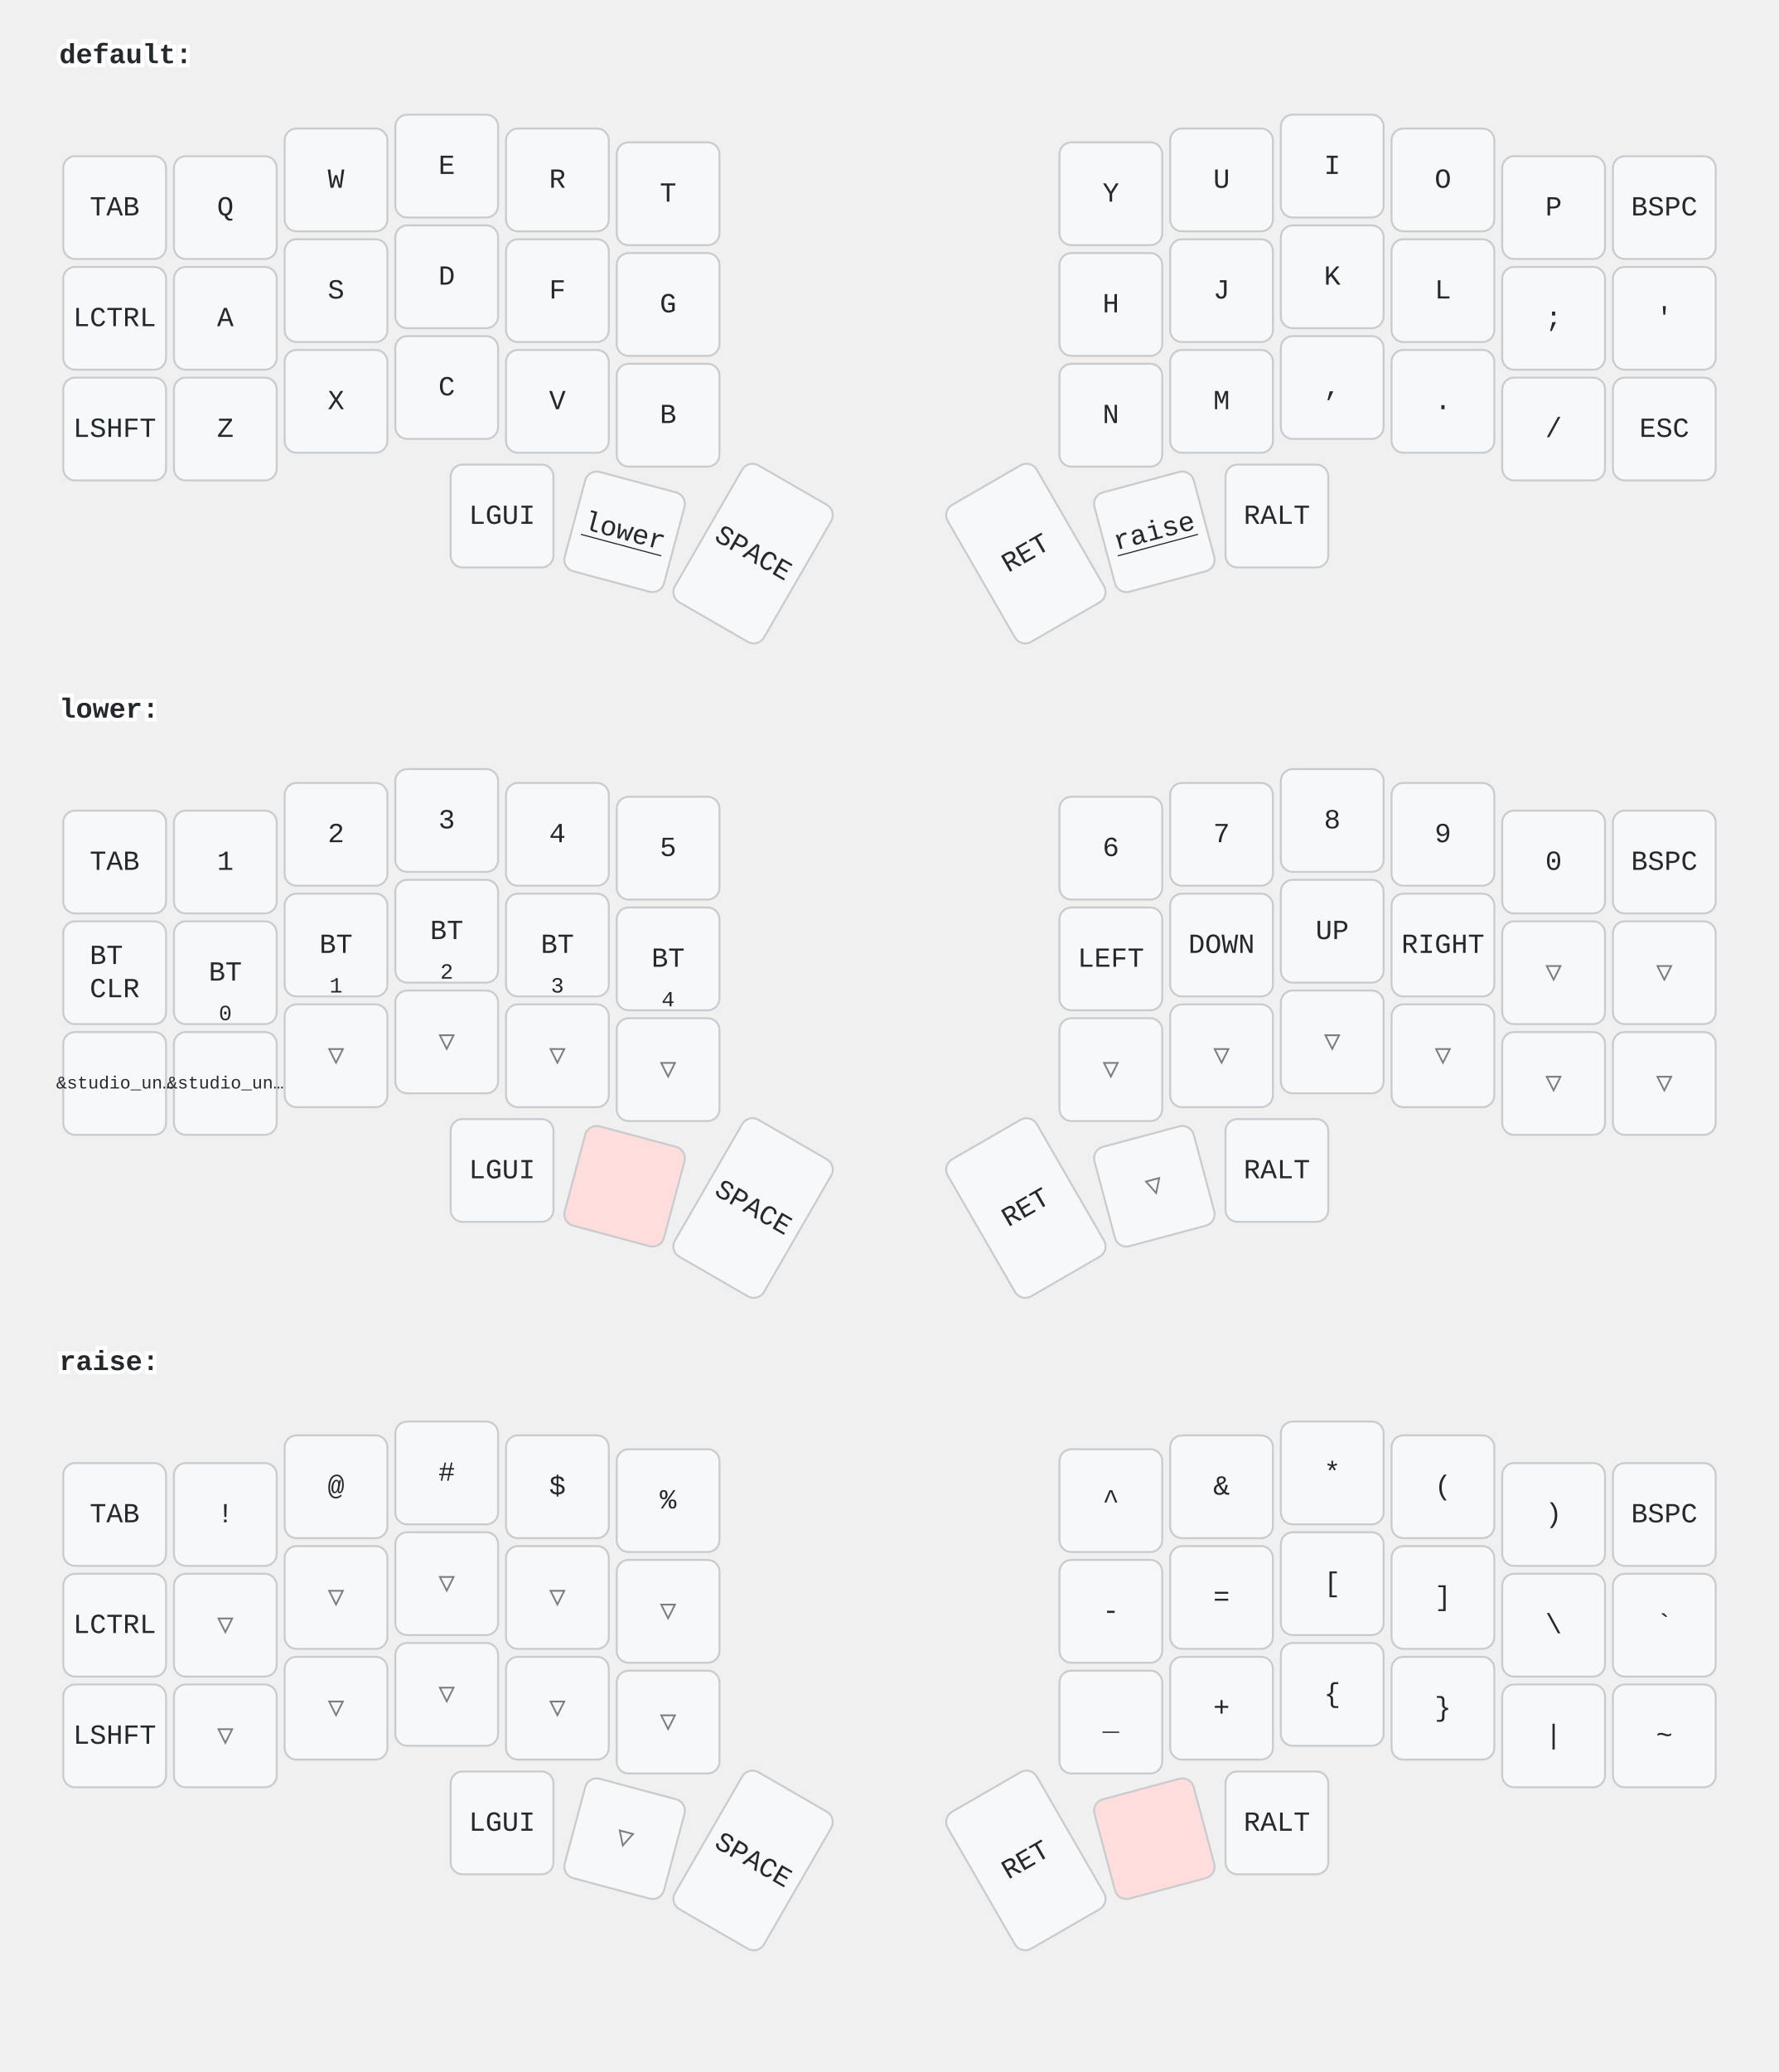
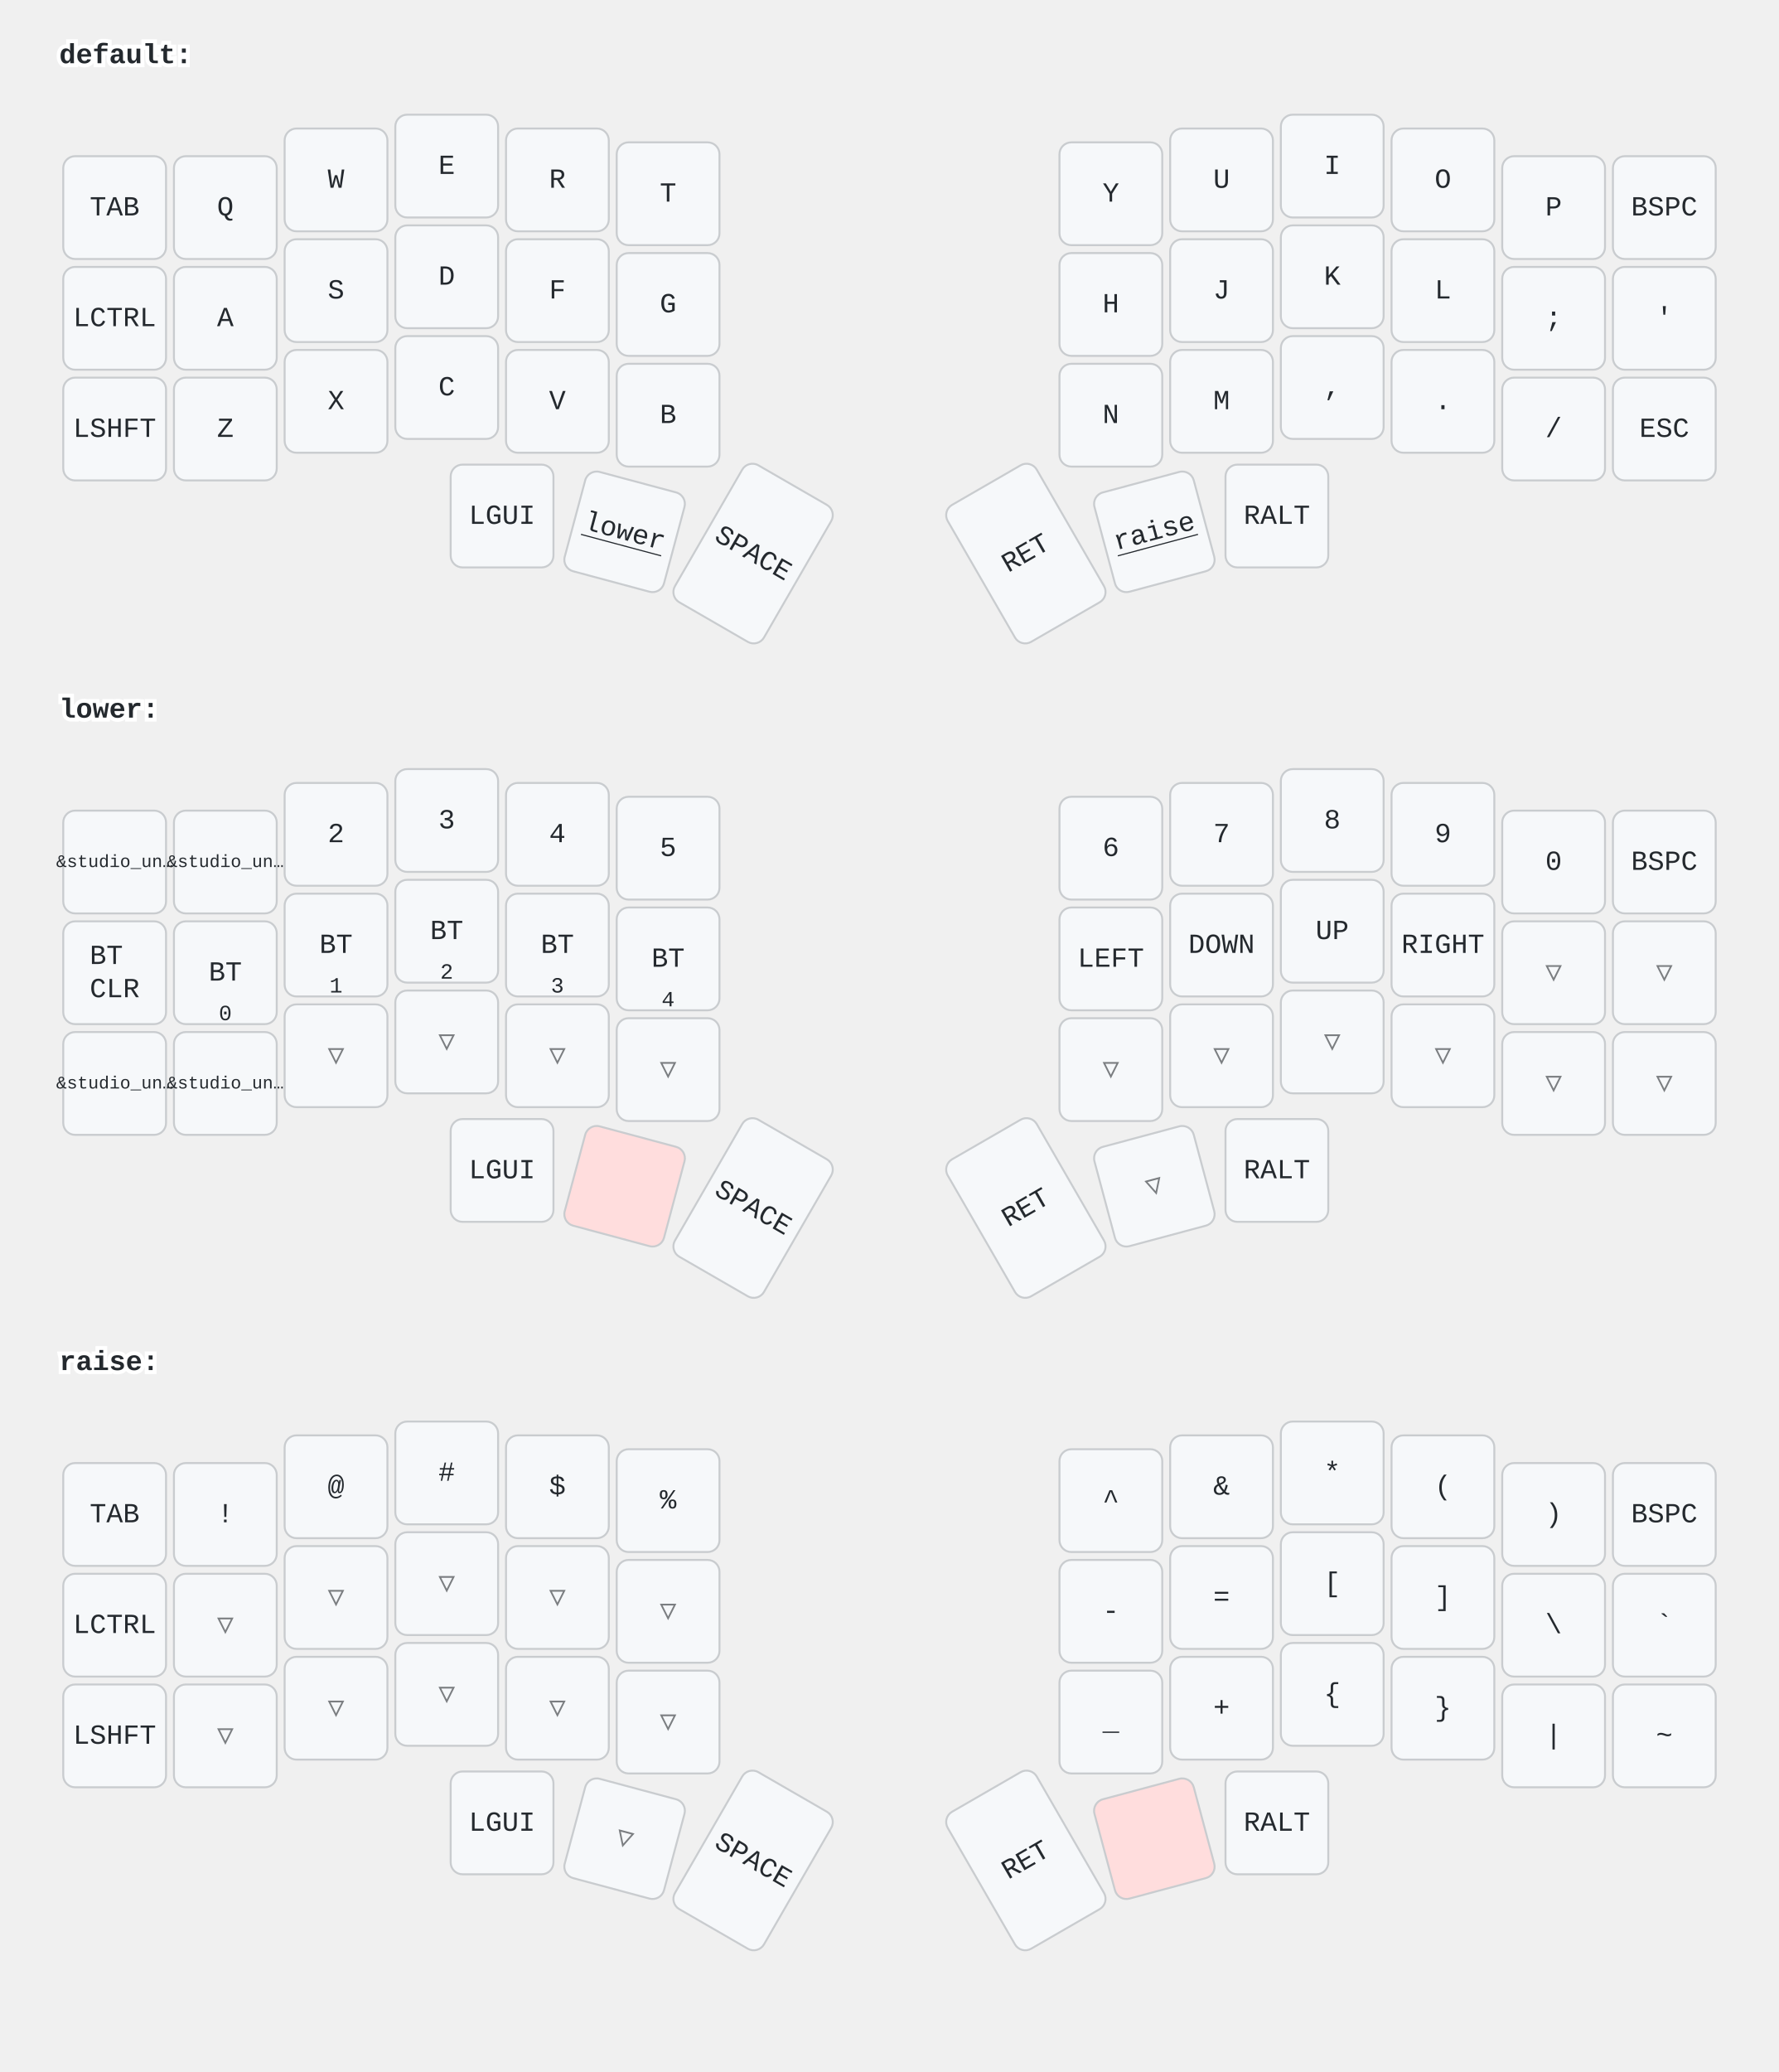
<svg xmlns="http://www.w3.org/2000/svg" width="900" height="1048" viewBox="0 0 900 1048" class="keymap">
  <style>/* inherit to force styles through use tags */
svg path {
    fill: inherit;
}

/* font and background color specifications */
svg.keymap {
    font-family: SFMono-Regular,Consolas,Liberation Mono,Menlo,monospace;
    font-size: 14px;
    font-kerning: normal;
    text-rendering: optimizeLegibility;
    fill: #24292e;
}

/* default key styling */
rect.key {
    fill: #f6f8fa;
}

rect.key, rect.combo {
    stroke: #c9cccf;
    stroke-width: 1;
}

/* default key side styling, only used is draw_key_sides is set */
rect.side {
    filter: brightness(90%);
}

/* color accent for combo boxes */
rect.combo, rect.combo-separate {
    fill: #cdf;
}

/* color accent for held keys */
rect.held, rect.combo.held {
    fill: #fdd;
}

/* color accent for ghost (optional) keys */
rect.ghost, rect.combo.ghost {
    stroke-dasharray: 4, 4;
    stroke-width: 2;
}

text {
    text-anchor: middle;
    dominant-baseline: middle;
}

/* styling for layer labels */
text.label {
    font-weight: bold;
    text-anchor: start;
    stroke: white;
    stroke-width: 4;
    paint-order: stroke;
}

/* styling for optional footer */
text.footer {
    text-anchor: end;
    dominant-baseline: auto;
    stroke: white;
    stroke-width: 4;
    paint-order: stroke;
}

/* styling for combo tap, and key non-tap label text */
- text.combo, text.hold, text.shifted, text.left, text.right {
+ text.combo, text.hold, text.shifted, text.left, text.right, text.tl, text.tr, text.bl, text.br {
    font-size: 11px;
}

- text.hold {
+ text.hold, text.bl, text.br {
    text-anchor: middle;
    dominant-baseline: auto;
}

- text.shifted {
+ text.shifted, text.tl, text.tr {
    text-anchor: middle;
    dominant-baseline: hanging;
}

- text.left {
+ text.left, text.tl, text.bl {
    text-anchor: start;
}

- text.right {
+ text.right, text.tr, text.br {
    text-anchor: end;
}

text.layer-activator {
    text-decoration: underline;
}

/* styling for hold/shifted label text in combo box */
text.combo.hold, text.combo.shifted, text.combo.left, text.combo.right {
    font-size: 8px;
}

/* lighter symbol for transparent keys */
text.trans {
    fill: #7b7e81;
}

/* styling for combo dendrons */
path.combo {
    stroke-width: 1;
    stroke: gray;
    fill: none;
}

/* Start Tabler Icons Cleanup */
/* cannot use height/width with glyphs */
.icon-tabler &gt; path {
    fill: inherit;
    stroke: inherit;
    stroke-width: 2;
}
/* hide tabler's default box */
.icon-tabler &gt; path[stroke="none"][fill="none"] {
    visibility: hidden;
}
/* End Tabler Icons Cleanup */
</style>
  <g transform="translate(30, 0)" class="layer-default">
    <text x="0" y="28" class="label" id="default">default:</text>
    <g transform="translate(0, 56)">
      <g transform="translate(28, 49)" class="key keypos-0">
        <rect rx="6" ry="6" x="-26" y="-26" width="52" height="52" class="key" />
        <text x="0" y="0" class="key tap">TAB</text>
      </g>
      <g transform="translate(84, 49)" class="key keypos-1">
        <rect rx="6" ry="6" x="-26" y="-26" width="52" height="52" class="key" />
        <text x="0" y="0" class="key tap">Q</text>
      </g>
      <g transform="translate(140, 35)" class="key keypos-2">
        <rect rx="6" ry="6" x="-26" y="-26" width="52" height="52" class="key" />
        <text x="0" y="0" class="key tap">W</text>
      </g>
      <g transform="translate(196, 28)" class="key keypos-3">
        <rect rx="6" ry="6" x="-26" y="-26" width="52" height="52" class="key" />
        <text x="0" y="0" class="key tap">E</text>
      </g>
      <g transform="translate(252, 35)" class="key keypos-4">
        <rect rx="6" ry="6" x="-26" y="-26" width="52" height="52" class="key" />
        <text x="0" y="0" class="key tap">R</text>
      </g>
      <g transform="translate(308, 42)" class="key keypos-5">
        <rect rx="6" ry="6" x="-26" y="-26" width="52" height="52" class="key" />
        <text x="0" y="0" class="key tap">T</text>
      </g>
      <g transform="translate(532, 42)" class="key keypos-6">
        <rect rx="6" ry="6" x="-26" y="-26" width="52" height="52" class="key" />
        <text x="0" y="0" class="key tap">Y</text>
      </g>
      <g transform="translate(588, 35)" class="key keypos-7">
        <rect rx="6" ry="6" x="-26" y="-26" width="52" height="52" class="key" />
        <text x="0" y="0" class="key tap">U</text>
      </g>
      <g transform="translate(644, 28)" class="key keypos-8">
        <rect rx="6" ry="6" x="-26" y="-26" width="52" height="52" class="key" />
        <text x="0" y="0" class="key tap">I</text>
      </g>
      <g transform="translate(700, 35)" class="key keypos-9">
        <rect rx="6" ry="6" x="-26" y="-26" width="52" height="52" class="key" />
        <text x="0" y="0" class="key tap">O</text>
      </g>
      <g transform="translate(756, 49)" class="key keypos-10">
        <rect rx="6" ry="6" x="-26" y="-26" width="52" height="52" class="key" />
        <text x="0" y="0" class="key tap">P</text>
      </g>
      <g transform="translate(812, 49)" class="key keypos-11">
        <rect rx="6" ry="6" x="-26" y="-26" width="52" height="52" class="key" />
        <text x="0" y="0" class="key tap">BSPC</text>
      </g>
      <g transform="translate(28, 105)" class="key keypos-12">
        <rect rx="6" ry="6" x="-26" y="-26" width="52" height="52" class="key" />
        <text x="0" y="0" class="key tap">LCTRL</text>
      </g>
      <g transform="translate(84, 105)" class="key keypos-13">
        <rect rx="6" ry="6" x="-26" y="-26" width="52" height="52" class="key" />
        <text x="0" y="0" class="key tap">A</text>
      </g>
      <g transform="translate(140, 91)" class="key keypos-14">
        <rect rx="6" ry="6" x="-26" y="-26" width="52" height="52" class="key" />
        <text x="0" y="0" class="key tap">S</text>
      </g>
      <g transform="translate(196, 84)" class="key keypos-15">
        <rect rx="6" ry="6" x="-26" y="-26" width="52" height="52" class="key" />
        <text x="0" y="0" class="key tap">D</text>
      </g>
      <g transform="translate(252, 91)" class="key keypos-16">
        <rect rx="6" ry="6" x="-26" y="-26" width="52" height="52" class="key" />
        <text x="0" y="0" class="key tap">F</text>
      </g>
      <g transform="translate(308, 98)" class="key keypos-17">
        <rect rx="6" ry="6" x="-26" y="-26" width="52" height="52" class="key" />
        <text x="0" y="0" class="key tap">G</text>
      </g>
      <g transform="translate(532, 98)" class="key keypos-18">
        <rect rx="6" ry="6" x="-26" y="-26" width="52" height="52" class="key" />
        <text x="0" y="0" class="key tap">H</text>
      </g>
      <g transform="translate(588, 91)" class="key keypos-19">
        <rect rx="6" ry="6" x="-26" y="-26" width="52" height="52" class="key" />
        <text x="0" y="0" class="key tap">J</text>
      </g>
      <g transform="translate(644, 84)" class="key keypos-20">
        <rect rx="6" ry="6" x="-26" y="-26" width="52" height="52" class="key" />
        <text x="0" y="0" class="key tap">K</text>
      </g>
      <g transform="translate(700, 91)" class="key keypos-21">
        <rect rx="6" ry="6" x="-26" y="-26" width="52" height="52" class="key" />
        <text x="0" y="0" class="key tap">L</text>
      </g>
      <g transform="translate(756, 105)" class="key keypos-22">
        <rect rx="6" ry="6" x="-26" y="-26" width="52" height="52" class="key" />
        <text x="0" y="0" class="key tap">;</text>
      </g>
      <g transform="translate(812, 105)" class="key keypos-23">
        <rect rx="6" ry="6" x="-26" y="-26" width="52" height="52" class="key" />
        <text x="0" y="0" class="key tap">'</text>
      </g>
      <g transform="translate(28, 161)" class="key keypos-24">
        <rect rx="6" ry="6" x="-26" y="-26" width="52" height="52" class="key" />
        <text x="0" y="0" class="key tap">LSHFT</text>
      </g>
      <g transform="translate(84, 161)" class="key keypos-25">
        <rect rx="6" ry="6" x="-26" y="-26" width="52" height="52" class="key" />
        <text x="0" y="0" class="key tap">Z</text>
      </g>
      <g transform="translate(140, 147)" class="key keypos-26">
        <rect rx="6" ry="6" x="-26" y="-26" width="52" height="52" class="key" />
        <text x="0" y="0" class="key tap">X</text>
      </g>
      <g transform="translate(196, 140)" class="key keypos-27">
        <rect rx="6" ry="6" x="-26" y="-26" width="52" height="52" class="key" />
        <text x="0" y="0" class="key tap">C</text>
      </g>
      <g transform="translate(252, 147)" class="key keypos-28">
        <rect rx="6" ry="6" x="-26" y="-26" width="52" height="52" class="key" />
        <text x="0" y="0" class="key tap">V</text>
      </g>
      <g transform="translate(308, 154)" class="key keypos-29">
        <rect rx="6" ry="6" x="-26" y="-26" width="52" height="52" class="key" />
        <text x="0" y="0" class="key tap">B</text>
      </g>
      <g transform="translate(532, 154)" class="key keypos-30">
        <rect rx="6" ry="6" x="-26" y="-26" width="52" height="52" class="key" />
        <text x="0" y="0" class="key tap">N</text>
      </g>
      <g transform="translate(588, 147)" class="key keypos-31">
        <rect rx="6" ry="6" x="-26" y="-26" width="52" height="52" class="key" />
        <text x="0" y="0" class="key tap">M</text>
      </g>
      <g transform="translate(644, 140)" class="key keypos-32">
        <rect rx="6" ry="6" x="-26" y="-26" width="52" height="52" class="key" />
        <text x="0" y="0" class="key tap">,</text>
      </g>
      <g transform="translate(700, 147)" class="key keypos-33">
        <rect rx="6" ry="6" x="-26" y="-26" width="52" height="52" class="key" />
        <text x="0" y="0" class="key tap">.</text>
      </g>
      <g transform="translate(756, 161)" class="key keypos-34">
        <rect rx="6" ry="6" x="-26" y="-26" width="52" height="52" class="key" />
        <text x="0" y="0" class="key tap">/</text>
      </g>
      <g transform="translate(812, 161)" class="key keypos-35">
        <rect rx="6" ry="6" x="-26" y="-26" width="52" height="52" class="key" />
        <text x="0" y="0" class="key tap">ESC</text>
      </g>
      <g transform="translate(224, 205)" class="key keypos-36">
        <rect rx="6" ry="6" x="-26" y="-26" width="52" height="52" class="key" />
        <text x="0" y="0" class="key tap">LGUI</text>
      </g>
      <g transform="translate(286, 213) rotate(15.0)" class="key keypos-37">
        <rect rx="6" ry="6" x="-26" y="-26" width="52" height="52" class="key" />
        <a href="#lower">
          <text x="0" y="0" class="key tap layer-activator">lower</text>
        </a>
      </g>
      <g transform="translate(351, 224) rotate(30.0)" class="key keypos-38">
        <rect rx="6" ry="6" x="-26" y="-40" width="52" height="80" class="key" />
        <text x="0" y="0" class="key tap">SPACE</text>
      </g>
      <g transform="translate(489, 224) rotate(-30.0)" class="key keypos-39">
        <rect rx="6" ry="6" x="-26" y="-40" width="52" height="80" class="key" />
        <text x="0" y="0" class="key tap">RET</text>
      </g>
      <g transform="translate(554, 213) rotate(-15.0)" class="key keypos-40">
        <rect rx="6" ry="6" x="-26" y="-26" width="52" height="52" class="key" />
        <a href="#raise">
          <text x="0" y="0" class="key tap layer-activator">raise</text>
        </a>
      </g>
      <g transform="translate(616, 205)" class="key keypos-41">
        <rect rx="6" ry="6" x="-26" y="-26" width="52" height="52" class="key" />
        <text x="0" y="0" class="key tap">RALT</text>
      </g>
    </g>
  </g>
  <g transform="translate(30, 331)" class="layer-lower">
    <text x="0" y="28" class="label" id="lower">lower:</text>
    <g transform="translate(0, 56)">
      <g transform="translate(28, 49)" class="key keypos-0">
        <rect rx="6" ry="6" x="-26" y="-26" width="52" height="52" class="key" />
-         <text x="0" y="0" class="key tap">TAB</text>
+         <text x="0" y="0" class="key tap">
+           <tspan style="font-size: 64%">&amp;studio_un…</tspan>
+         </text>
      </g>
      <g transform="translate(84, 49)" class="key keypos-1">
        <rect rx="6" ry="6" x="-26" y="-26" width="52" height="52" class="key" />
-         <text x="0" y="0" class="key tap">1</text>
+         <text x="0" y="0" class="key tap">
+           <tspan style="font-size: 64%">&amp;studio_un…</tspan>
+         </text>
      </g>
      <g transform="translate(140, 35)" class="key keypos-2">
        <rect rx="6" ry="6" x="-26" y="-26" width="52" height="52" class="key" />
        <text x="0" y="0" class="key tap">2</text>
      </g>
      <g transform="translate(196, 28)" class="key keypos-3">
        <rect rx="6" ry="6" x="-26" y="-26" width="52" height="52" class="key" />
        <text x="0" y="0" class="key tap">3</text>
      </g>
      <g transform="translate(252, 35)" class="key keypos-4">
        <rect rx="6" ry="6" x="-26" y="-26" width="52" height="52" class="key" />
        <text x="0" y="0" class="key tap">4</text>
      </g>
      <g transform="translate(308, 42)" class="key keypos-5">
        <rect rx="6" ry="6" x="-26" y="-26" width="52" height="52" class="key" />
        <text x="0" y="0" class="key tap">5</text>
      </g>
      <g transform="translate(532, 42)" class="key keypos-6">
        <rect rx="6" ry="6" x="-26" y="-26" width="52" height="52" class="key" />
        <text x="0" y="0" class="key tap">6</text>
      </g>
      <g transform="translate(588, 35)" class="key keypos-7">
        <rect rx="6" ry="6" x="-26" y="-26" width="52" height="52" class="key" />
        <text x="0" y="0" class="key tap">7</text>
      </g>
      <g transform="translate(644, 28)" class="key keypos-8">
        <rect rx="6" ry="6" x="-26" y="-26" width="52" height="52" class="key" />
        <text x="0" y="0" class="key tap">8</text>
      </g>
      <g transform="translate(700, 35)" class="key keypos-9">
        <rect rx="6" ry="6" x="-26" y="-26" width="52" height="52" class="key" />
        <text x="0" y="0" class="key tap">9</text>
      </g>
      <g transform="translate(756, 49)" class="key keypos-10">
        <rect rx="6" ry="6" x="-26" y="-26" width="52" height="52" class="key" />
        <text x="0" y="0" class="key tap">0</text>
      </g>
      <g transform="translate(812, 49)" class="key keypos-11">
        <rect rx="6" ry="6" x="-26" y="-26" width="52" height="52" class="key" />
        <text x="0" y="0" class="key tap">BSPC</text>
      </g>
      <g transform="translate(28, 105)" class="key keypos-12">
        <rect rx="6" ry="6" x="-26" y="-26" width="52" height="52" class="key" />
        <text x="0" y="0" class="key tap">
          <tspan x="0" dy="-0.6em">BT</tspan>
          <tspan x="0" dy="1.2em">CLR</tspan>
        </text>
      </g>
      <g transform="translate(84, 105)" class="key keypos-13">
        <rect rx="6" ry="6" x="-26" y="-26" width="52" height="52" class="key" />
        <text x="0" y="0" class="key tap">BT</text>
        <text x="0" y="24" class="key hold">0</text>
      </g>
      <g transform="translate(140, 91)" class="key keypos-14">
        <rect rx="6" ry="6" x="-26" y="-26" width="52" height="52" class="key" />
        <text x="0" y="0" class="key tap">BT</text>
        <text x="0" y="24" class="key hold">1</text>
      </g>
      <g transform="translate(196, 84)" class="key keypos-15">
        <rect rx="6" ry="6" x="-26" y="-26" width="52" height="52" class="key" />
        <text x="0" y="0" class="key tap">BT</text>
        <text x="0" y="24" class="key hold">2</text>
      </g>
      <g transform="translate(252, 91)" class="key keypos-16">
        <rect rx="6" ry="6" x="-26" y="-26" width="52" height="52" class="key" />
        <text x="0" y="0" class="key tap">BT</text>
        <text x="0" y="24" class="key hold">3</text>
      </g>
      <g transform="translate(308, 98)" class="key keypos-17">
        <rect rx="6" ry="6" x="-26" y="-26" width="52" height="52" class="key" />
        <text x="0" y="0" class="key tap">BT</text>
        <text x="0" y="24" class="key hold">4</text>
      </g>
      <g transform="translate(532, 98)" class="key keypos-18">
        <rect rx="6" ry="6" x="-26" y="-26" width="52" height="52" class="key" />
        <text x="0" y="0" class="key tap">LEFT</text>
      </g>
      <g transform="translate(588, 91)" class="key keypos-19">
        <rect rx="6" ry="6" x="-26" y="-26" width="52" height="52" class="key" />
        <text x="0" y="0" class="key tap">DOWN</text>
      </g>
      <g transform="translate(644, 84)" class="key keypos-20">
        <rect rx="6" ry="6" x="-26" y="-26" width="52" height="52" class="key" />
        <text x="0" y="0" class="key tap">UP</text>
      </g>
      <g transform="translate(700, 91)" class="key keypos-21">
        <rect rx="6" ry="6" x="-26" y="-26" width="52" height="52" class="key" />
        <text x="0" y="0" class="key tap">RIGHT</text>
      </g>
      <g transform="translate(756, 105)" class="key trans keypos-22">
        <rect rx="6" ry="6" x="-26" y="-26" width="52" height="52" class="key trans" />
        <text x="0" y="0" class="key trans tap">▽</text>
      </g>
      <g transform="translate(812, 105)" class="key trans keypos-23">
        <rect rx="6" ry="6" x="-26" y="-26" width="52" height="52" class="key trans" />
        <text x="0" y="0" class="key trans tap">▽</text>
      </g>
      <g transform="translate(28, 161)" class="key keypos-24">
        <rect rx="6" ry="6" x="-26" y="-26" width="52" height="52" class="key" />
        <text x="0" y="0" class="key tap">
          <tspan style="font-size: 64%">&amp;studio_un…</tspan>
        </text>
      </g>
      <g transform="translate(84, 161)" class="key keypos-25">
        <rect rx="6" ry="6" x="-26" y="-26" width="52" height="52" class="key" />
        <text x="0" y="0" class="key tap">
          <tspan style="font-size: 64%">&amp;studio_un…</tspan>
        </text>
      </g>
      <g transform="translate(140, 147)" class="key trans keypos-26">
        <rect rx="6" ry="6" x="-26" y="-26" width="52" height="52" class="key trans" />
        <text x="0" y="0" class="key trans tap">▽</text>
      </g>
      <g transform="translate(196, 140)" class="key trans keypos-27">
        <rect rx="6" ry="6" x="-26" y="-26" width="52" height="52" class="key trans" />
        <text x="0" y="0" class="key trans tap">▽</text>
      </g>
      <g transform="translate(252, 147)" class="key trans keypos-28">
        <rect rx="6" ry="6" x="-26" y="-26" width="52" height="52" class="key trans" />
        <text x="0" y="0" class="key trans tap">▽</text>
      </g>
      <g transform="translate(308, 154)" class="key trans keypos-29">
        <rect rx="6" ry="6" x="-26" y="-26" width="52" height="52" class="key trans" />
        <text x="0" y="0" class="key trans tap">▽</text>
      </g>
      <g transform="translate(532, 154)" class="key trans keypos-30">
        <rect rx="6" ry="6" x="-26" y="-26" width="52" height="52" class="key trans" />
        <text x="0" y="0" class="key trans tap">▽</text>
      </g>
      <g transform="translate(588, 147)" class="key trans keypos-31">
        <rect rx="6" ry="6" x="-26" y="-26" width="52" height="52" class="key trans" />
        <text x="0" y="0" class="key trans tap">▽</text>
      </g>
      <g transform="translate(644, 140)" class="key trans keypos-32">
        <rect rx="6" ry="6" x="-26" y="-26" width="52" height="52" class="key trans" />
        <text x="0" y="0" class="key trans tap">▽</text>
      </g>
      <g transform="translate(700, 147)" class="key trans keypos-33">
        <rect rx="6" ry="6" x="-26" y="-26" width="52" height="52" class="key trans" />
        <text x="0" y="0" class="key trans tap">▽</text>
      </g>
      <g transform="translate(756, 161)" class="key trans keypos-34">
        <rect rx="6" ry="6" x="-26" y="-26" width="52" height="52" class="key trans" />
        <text x="0" y="0" class="key trans tap">▽</text>
      </g>
      <g transform="translate(812, 161)" class="key trans keypos-35">
        <rect rx="6" ry="6" x="-26" y="-26" width="52" height="52" class="key trans" />
        <text x="0" y="0" class="key trans tap">▽</text>
      </g>
      <g transform="translate(224, 205)" class="key keypos-36">
        <rect rx="6" ry="6" x="-26" y="-26" width="52" height="52" class="key" />
        <text x="0" y="0" class="key tap">LGUI</text>
      </g>
      <g transform="translate(286, 213) rotate(15.0)" class="key held keypos-37">
        <rect rx="6" ry="6" x="-26" y="-26" width="52" height="52" class="key held" />
      </g>
      <g transform="translate(351, 224) rotate(30.0)" class="key keypos-38">
        <rect rx="6" ry="6" x="-26" y="-40" width="52" height="80" class="key" />
        <text x="0" y="0" class="key tap">SPACE</text>
      </g>
      <g transform="translate(489, 224) rotate(-30.0)" class="key keypos-39">
        <rect rx="6" ry="6" x="-26" y="-40" width="52" height="80" class="key" />
        <text x="0" y="0" class="key tap">RET</text>
      </g>
      <g transform="translate(554, 213) rotate(-15.0)" class="key trans keypos-40">
        <rect rx="6" ry="6" x="-26" y="-26" width="52" height="52" class="key trans" />
        <text x="0" y="0" class="key trans tap">▽</text>
      </g>
      <g transform="translate(616, 205)" class="key keypos-41">
        <rect rx="6" ry="6" x="-26" y="-26" width="52" height="52" class="key" />
        <text x="0" y="0" class="key tap">RALT</text>
      </g>
    </g>
  </g>
  <g transform="translate(30, 661)" class="layer-raise">
    <text x="0" y="28" class="label" id="raise">raise:</text>
    <g transform="translate(0, 56)">
      <g transform="translate(28, 49)" class="key keypos-0">
        <rect rx="6" ry="6" x="-26" y="-26" width="52" height="52" class="key" />
        <text x="0" y="0" class="key tap">TAB</text>
      </g>
      <g transform="translate(84, 49)" class="key keypos-1">
        <rect rx="6" ry="6" x="-26" y="-26" width="52" height="52" class="key" />
        <text x="0" y="0" class="key tap">!</text>
      </g>
      <g transform="translate(140, 35)" class="key keypos-2">
        <rect rx="6" ry="6" x="-26" y="-26" width="52" height="52" class="key" />
        <text x="0" y="0" class="key tap">@</text>
      </g>
      <g transform="translate(196, 28)" class="key keypos-3">
        <rect rx="6" ry="6" x="-26" y="-26" width="52" height="52" class="key" />
        <text x="0" y="0" class="key tap">#</text>
      </g>
      <g transform="translate(252, 35)" class="key keypos-4">
        <rect rx="6" ry="6" x="-26" y="-26" width="52" height="52" class="key" />
        <text x="0" y="0" class="key tap">$</text>
      </g>
      <g transform="translate(308, 42)" class="key keypos-5">
        <rect rx="6" ry="6" x="-26" y="-26" width="52" height="52" class="key" />
        <text x="0" y="0" class="key tap">%</text>
      </g>
      <g transform="translate(532, 42)" class="key keypos-6">
        <rect rx="6" ry="6" x="-26" y="-26" width="52" height="52" class="key" />
        <text x="0" y="0" class="key tap">^</text>
      </g>
      <g transform="translate(588, 35)" class="key keypos-7">
        <rect rx="6" ry="6" x="-26" y="-26" width="52" height="52" class="key" />
        <text x="0" y="0" class="key tap">&amp;</text>
      </g>
      <g transform="translate(644, 28)" class="key keypos-8">
        <rect rx="6" ry="6" x="-26" y="-26" width="52" height="52" class="key" />
        <text x="0" y="0" class="key tap">*</text>
      </g>
      <g transform="translate(700, 35)" class="key keypos-9">
        <rect rx="6" ry="6" x="-26" y="-26" width="52" height="52" class="key" />
        <text x="0" y="0" class="key tap">(</text>
      </g>
      <g transform="translate(756, 49)" class="key keypos-10">
        <rect rx="6" ry="6" x="-26" y="-26" width="52" height="52" class="key" />
        <text x="0" y="0" class="key tap">)</text>
      </g>
      <g transform="translate(812, 49)" class="key keypos-11">
        <rect rx="6" ry="6" x="-26" y="-26" width="52" height="52" class="key" />
        <text x="0" y="0" class="key tap">BSPC</text>
      </g>
      <g transform="translate(28, 105)" class="key keypos-12">
        <rect rx="6" ry="6" x="-26" y="-26" width="52" height="52" class="key" />
        <text x="0" y="0" class="key tap">LCTRL</text>
      </g>
      <g transform="translate(84, 105)" class="key trans keypos-13">
        <rect rx="6" ry="6" x="-26" y="-26" width="52" height="52" class="key trans" />
        <text x="0" y="0" class="key trans tap">▽</text>
      </g>
      <g transform="translate(140, 91)" class="key trans keypos-14">
        <rect rx="6" ry="6" x="-26" y="-26" width="52" height="52" class="key trans" />
        <text x="0" y="0" class="key trans tap">▽</text>
      </g>
      <g transform="translate(196, 84)" class="key trans keypos-15">
        <rect rx="6" ry="6" x="-26" y="-26" width="52" height="52" class="key trans" />
        <text x="0" y="0" class="key trans tap">▽</text>
      </g>
      <g transform="translate(252, 91)" class="key trans keypos-16">
        <rect rx="6" ry="6" x="-26" y="-26" width="52" height="52" class="key trans" />
        <text x="0" y="0" class="key trans tap">▽</text>
      </g>
      <g transform="translate(308, 98)" class="key trans keypos-17">
        <rect rx="6" ry="6" x="-26" y="-26" width="52" height="52" class="key trans" />
        <text x="0" y="0" class="key trans tap">▽</text>
      </g>
      <g transform="translate(532, 98)" class="key keypos-18">
        <rect rx="6" ry="6" x="-26" y="-26" width="52" height="52" class="key" />
        <text x="0" y="0" class="key tap">-</text>
      </g>
      <g transform="translate(588, 91)" class="key keypos-19">
        <rect rx="6" ry="6" x="-26" y="-26" width="52" height="52" class="key" />
        <text x="0" y="0" class="key tap">=</text>
      </g>
      <g transform="translate(644, 84)" class="key keypos-20">
        <rect rx="6" ry="6" x="-26" y="-26" width="52" height="52" class="key" />
        <text x="0" y="0" class="key tap">[</text>
      </g>
      <g transform="translate(700, 91)" class="key keypos-21">
        <rect rx="6" ry="6" x="-26" y="-26" width="52" height="52" class="key" />
        <text x="0" y="0" class="key tap">]</text>
      </g>
      <g transform="translate(756, 105)" class="key keypos-22">
        <rect rx="6" ry="6" x="-26" y="-26" width="52" height="52" class="key" />
        <text x="0" y="0" class="key tap">\</text>
      </g>
      <g transform="translate(812, 105)" class="key keypos-23">
        <rect rx="6" ry="6" x="-26" y="-26" width="52" height="52" class="key" />
        <text x="0" y="0" class="key tap">`</text>
      </g>
      <g transform="translate(28, 161)" class="key keypos-24">
        <rect rx="6" ry="6" x="-26" y="-26" width="52" height="52" class="key" />
        <text x="0" y="0" class="key tap">LSHFT</text>
      </g>
      <g transform="translate(84, 161)" class="key trans keypos-25">
        <rect rx="6" ry="6" x="-26" y="-26" width="52" height="52" class="key trans" />
        <text x="0" y="0" class="key trans tap">▽</text>
      </g>
      <g transform="translate(140, 147)" class="key trans keypos-26">
        <rect rx="6" ry="6" x="-26" y="-26" width="52" height="52" class="key trans" />
        <text x="0" y="0" class="key trans tap">▽</text>
      </g>
      <g transform="translate(196, 140)" class="key trans keypos-27">
        <rect rx="6" ry="6" x="-26" y="-26" width="52" height="52" class="key trans" />
        <text x="0" y="0" class="key trans tap">▽</text>
      </g>
      <g transform="translate(252, 147)" class="key trans keypos-28">
        <rect rx="6" ry="6" x="-26" y="-26" width="52" height="52" class="key trans" />
        <text x="0" y="0" class="key trans tap">▽</text>
      </g>
      <g transform="translate(308, 154)" class="key trans keypos-29">
        <rect rx="6" ry="6" x="-26" y="-26" width="52" height="52" class="key trans" />
        <text x="0" y="0" class="key trans tap">▽</text>
      </g>
      <g transform="translate(532, 154)" class="key keypos-30">
        <rect rx="6" ry="6" x="-26" y="-26" width="52" height="52" class="key" />
        <text x="0" y="0" class="key tap">_</text>
      </g>
      <g transform="translate(588, 147)" class="key keypos-31">
        <rect rx="6" ry="6" x="-26" y="-26" width="52" height="52" class="key" />
        <text x="0" y="0" class="key tap">+</text>
      </g>
      <g transform="translate(644, 140)" class="key keypos-32">
        <rect rx="6" ry="6" x="-26" y="-26" width="52" height="52" class="key" />
        <text x="0" y="0" class="key tap">{</text>
      </g>
      <g transform="translate(700, 147)" class="key keypos-33">
        <rect rx="6" ry="6" x="-26" y="-26" width="52" height="52" class="key" />
        <text x="0" y="0" class="key tap">}</text>
      </g>
      <g transform="translate(756, 161)" class="key keypos-34">
        <rect rx="6" ry="6" x="-26" y="-26" width="52" height="52" class="key" />
        <text x="0" y="0" class="key tap">|</text>
      </g>
      <g transform="translate(812, 161)" class="key keypos-35">
        <rect rx="6" ry="6" x="-26" y="-26" width="52" height="52" class="key" />
        <text x="0" y="0" class="key tap">~</text>
      </g>
      <g transform="translate(224, 205)" class="key keypos-36">
        <rect rx="6" ry="6" x="-26" y="-26" width="52" height="52" class="key" />
        <text x="0" y="0" class="key tap">LGUI</text>
      </g>
      <g transform="translate(286, 213) rotate(15.0)" class="key trans keypos-37">
        <rect rx="6" ry="6" x="-26" y="-26" width="52" height="52" class="key trans" />
        <text x="0" y="0" class="key trans tap">▽</text>
      </g>
      <g transform="translate(351, 224) rotate(30.0)" class="key keypos-38">
        <rect rx="6" ry="6" x="-26" y="-40" width="52" height="80" class="key" />
        <text x="0" y="0" class="key tap">SPACE</text>
      </g>
      <g transform="translate(489, 224) rotate(-30.0)" class="key keypos-39">
        <rect rx="6" ry="6" x="-26" y="-40" width="52" height="80" class="key" />
        <text x="0" y="0" class="key tap">RET</text>
      </g>
      <g transform="translate(554, 213) rotate(-15.0)" class="key held keypos-40">
        <rect rx="6" ry="6" x="-26" y="-26" width="52" height="52" class="key held" />
      </g>
      <g transform="translate(616, 205)" class="key keypos-41">
        <rect rx="6" ry="6" x="-26" y="-26" width="52" height="52" class="key" />
        <text x="0" y="0" class="key tap">RALT</text>
      </g>
    </g>
  </g>
</svg>
